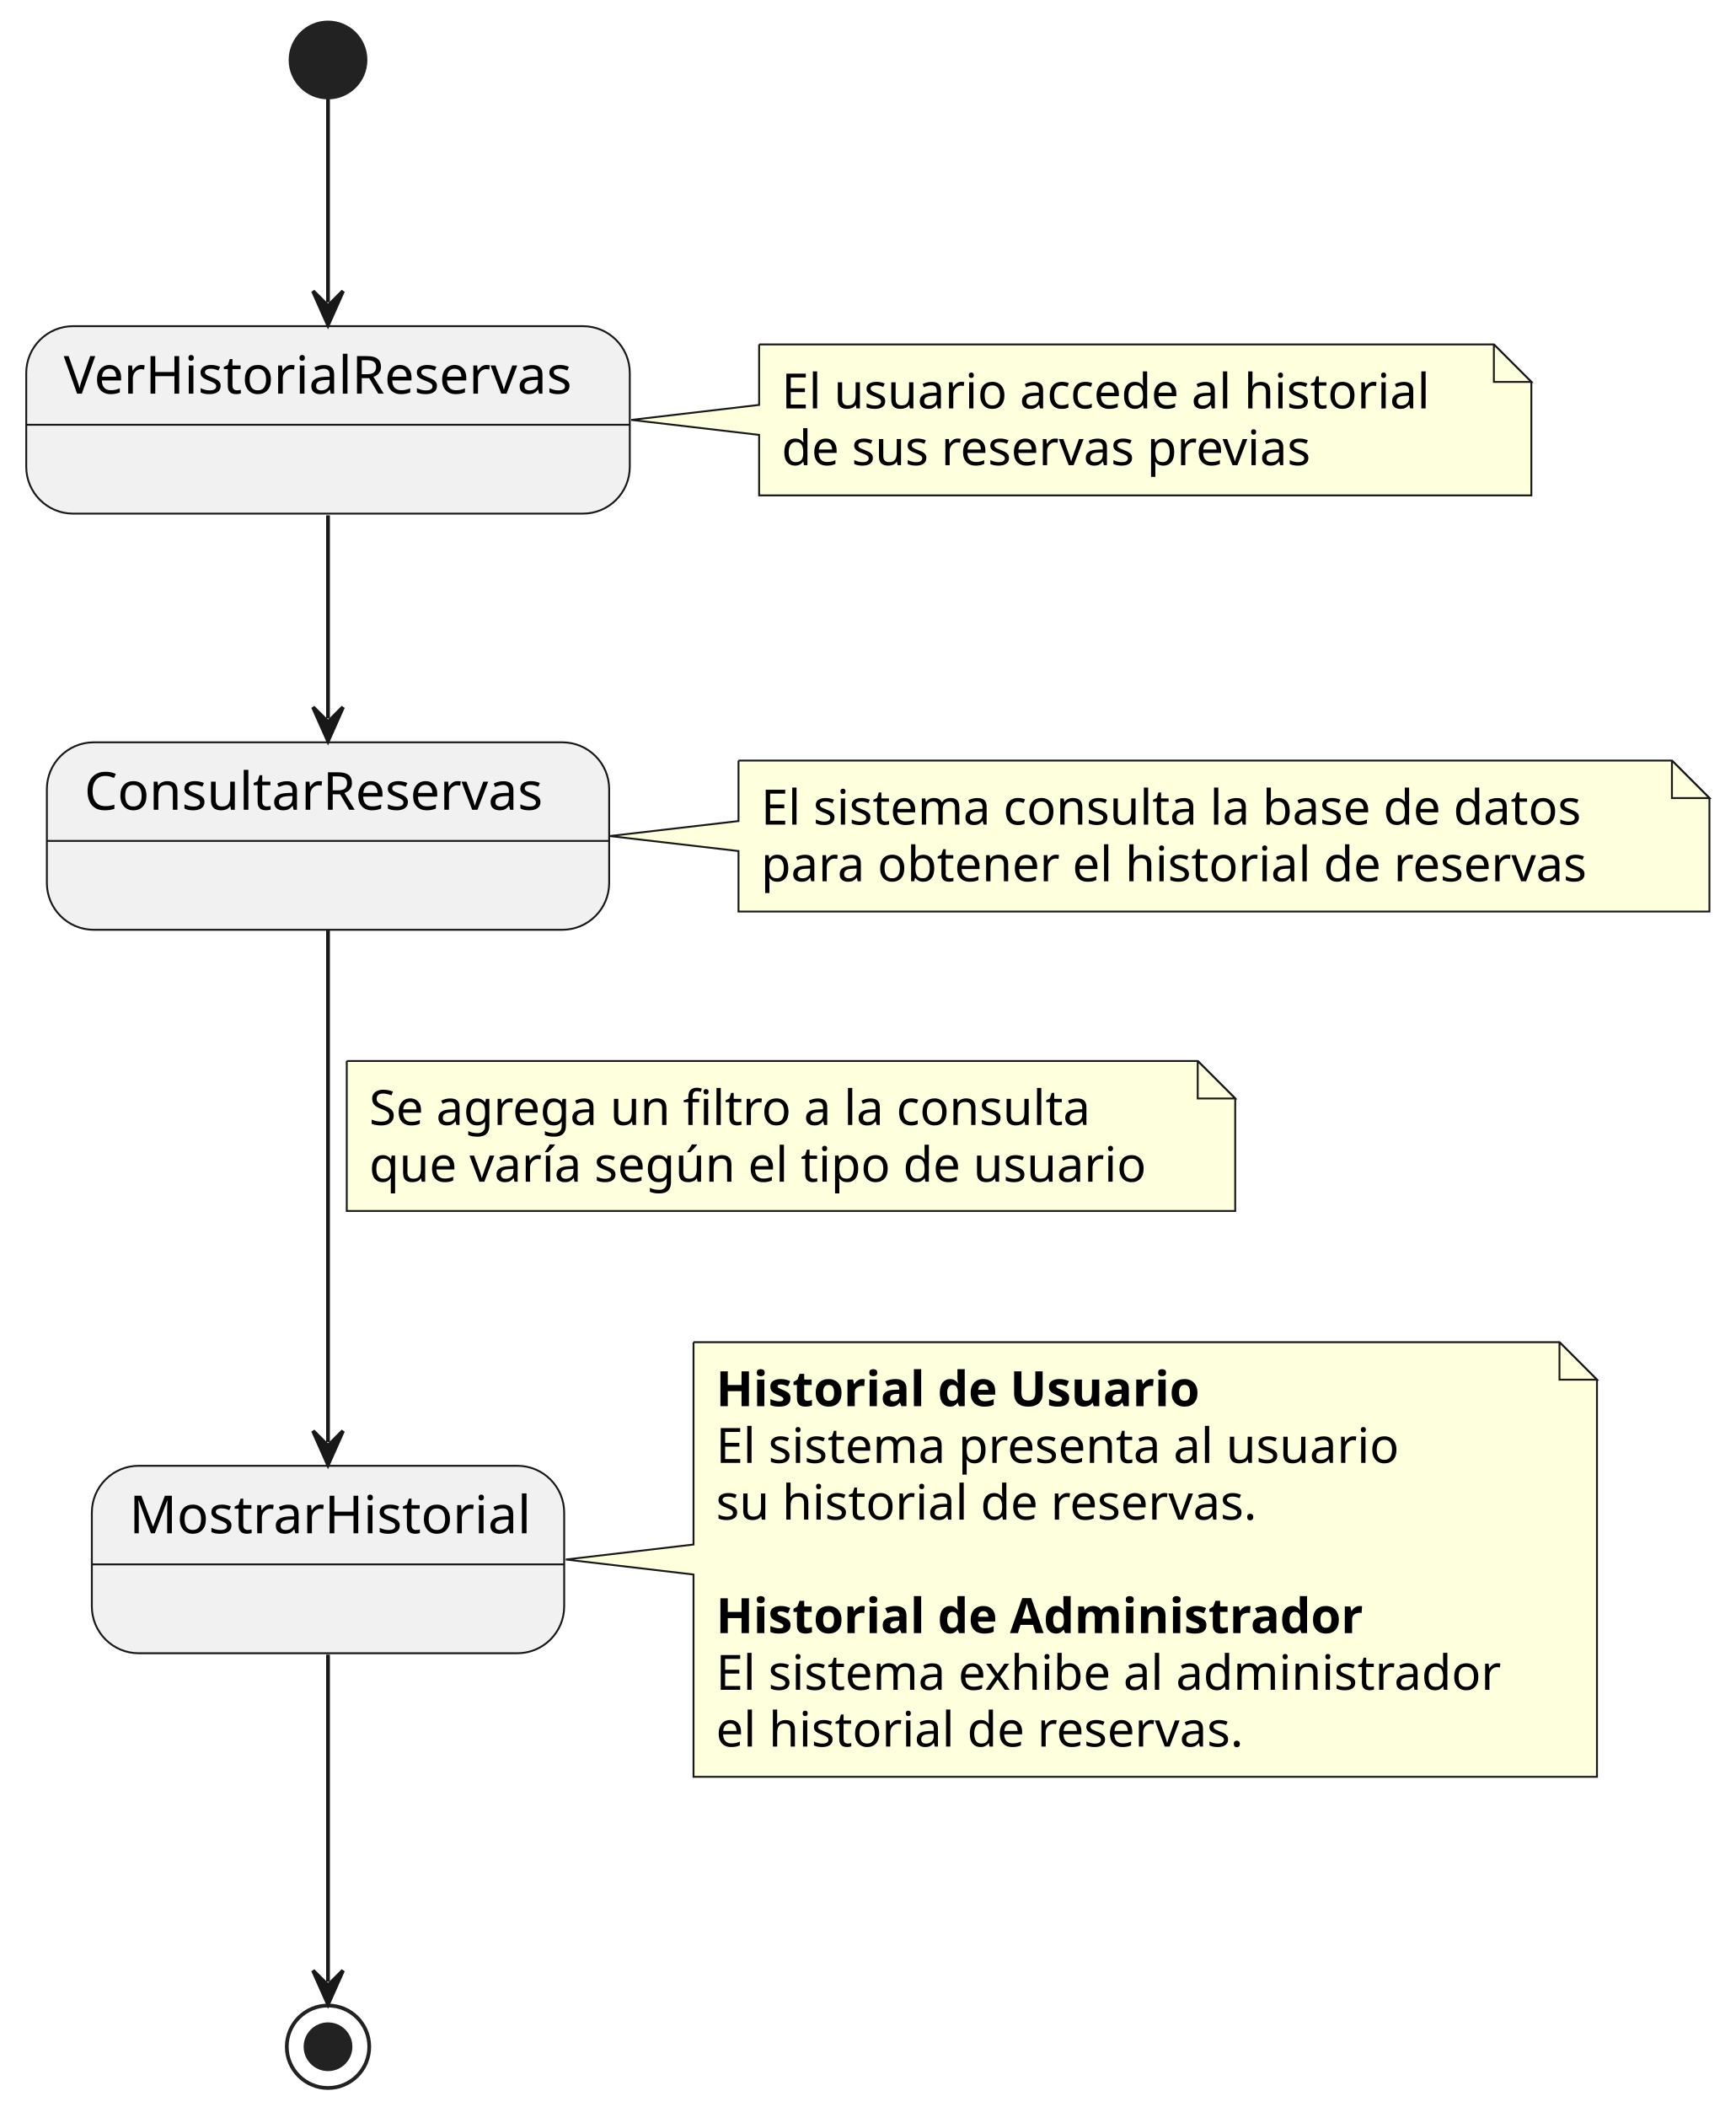
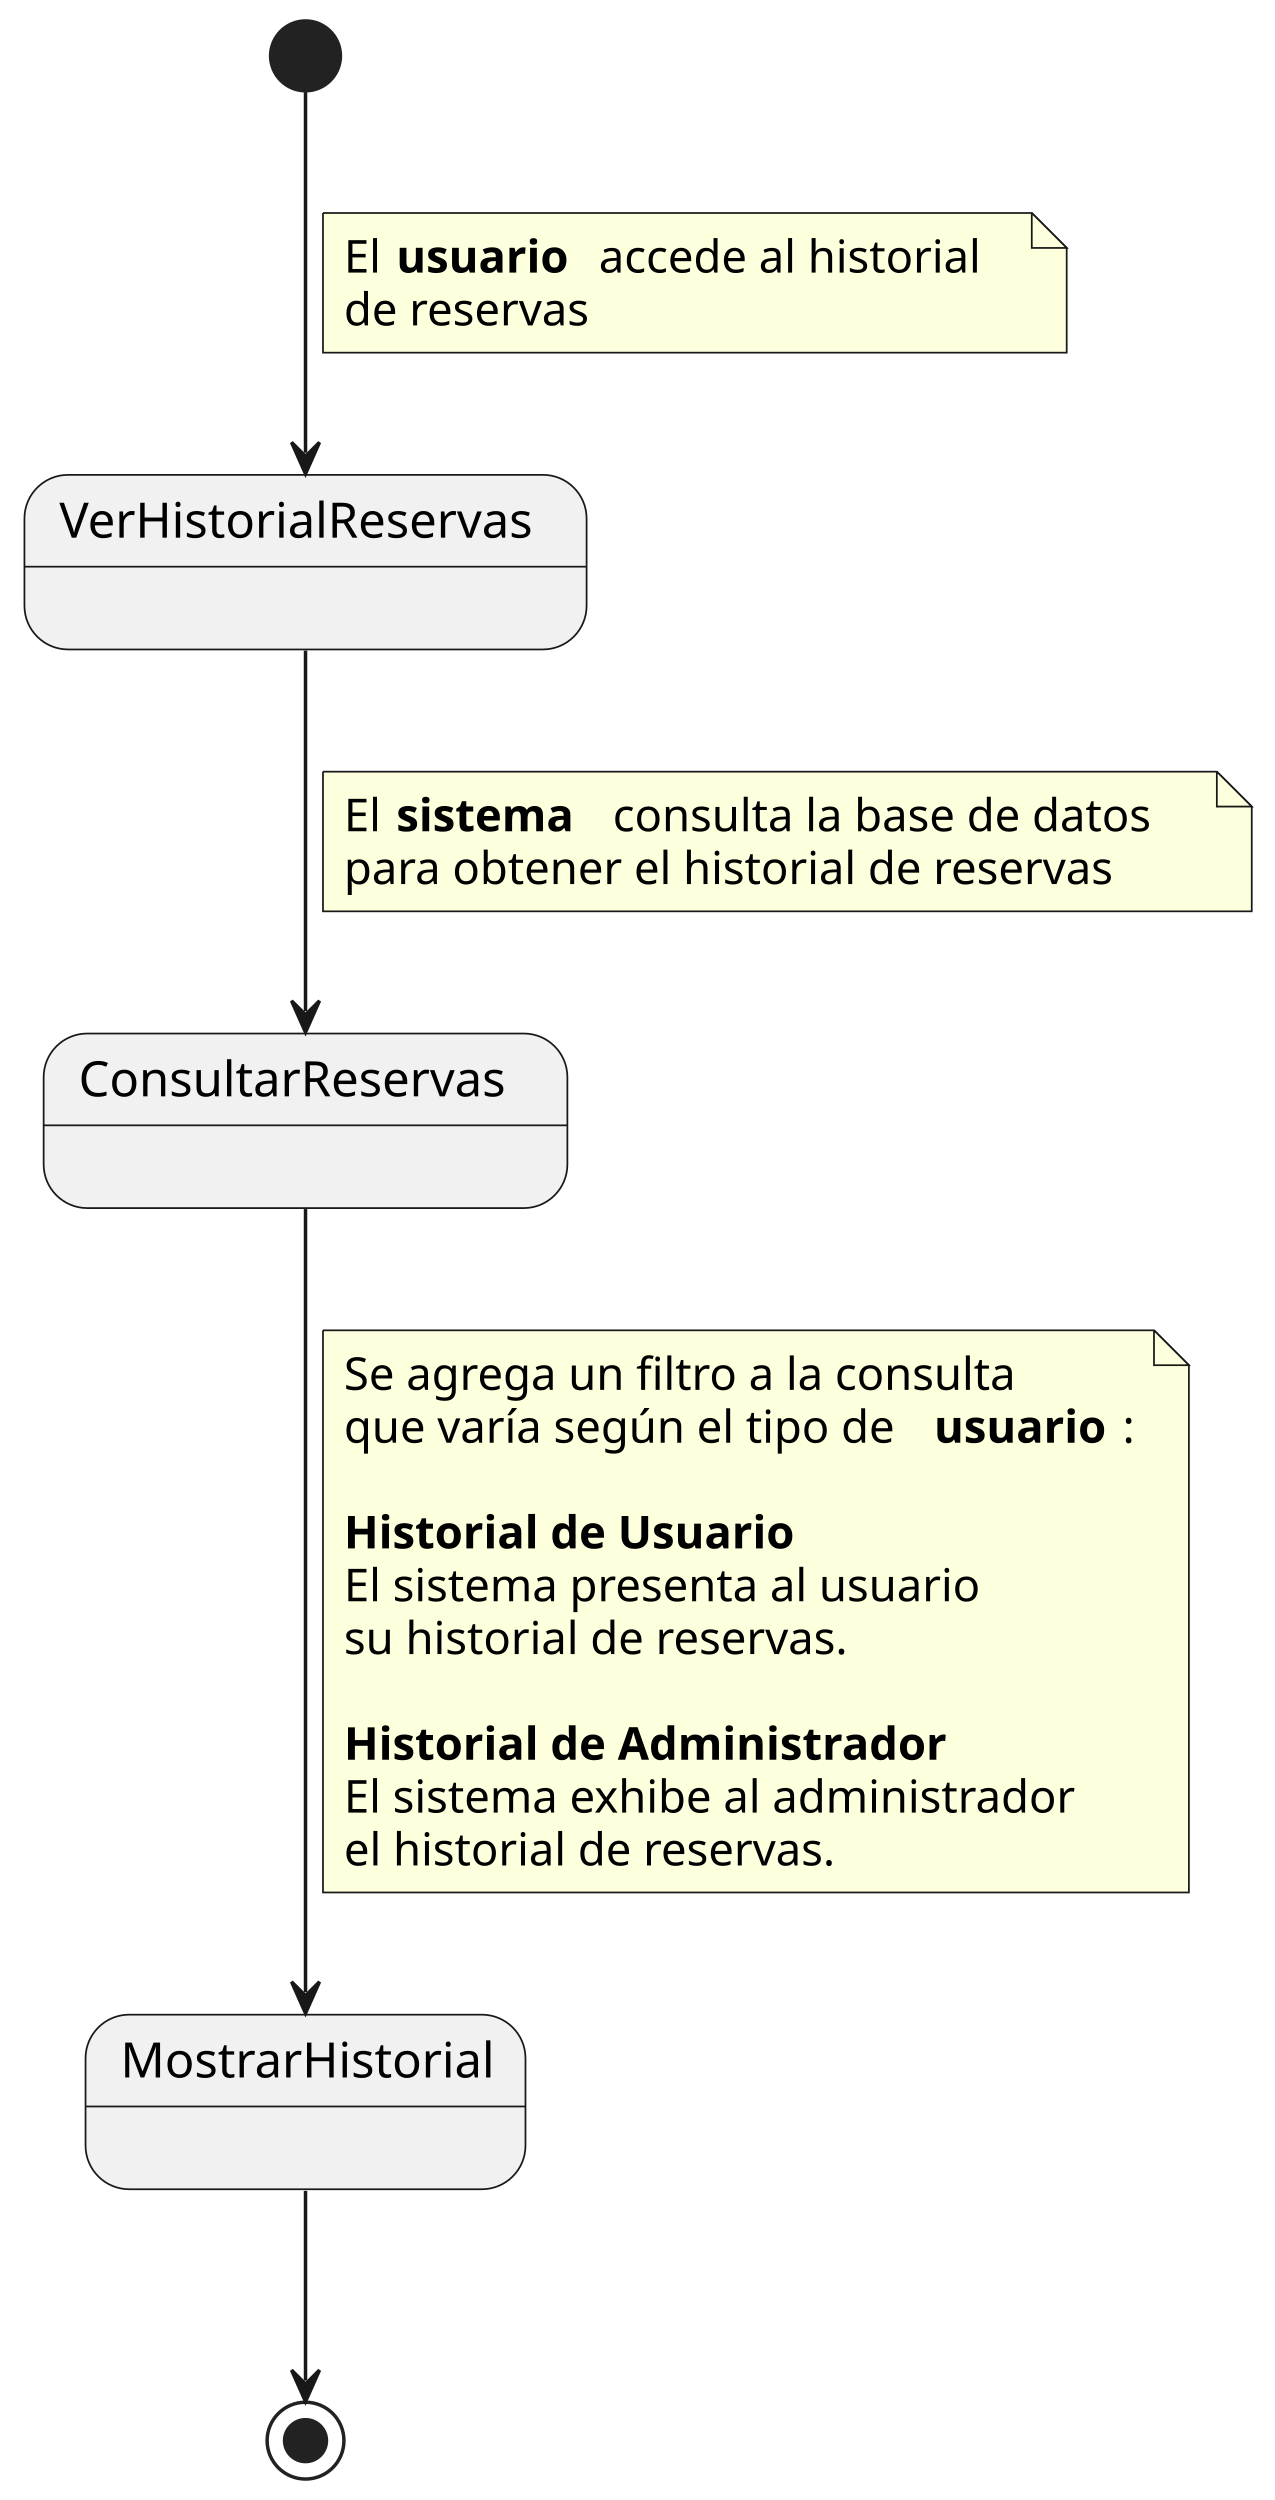
- <svg xmlns="http://www.w3.org/2000/svg" contentStyleType="text/css" height="562px" preserveAspectRatio="none" style="width:463px;height:562px;background:#FFFFFF;" version="1.1" viewBox="0 0 463 562" width="463px" zoomAndPan="magnify">
+ <svg xmlns="http://www.w3.org/2000/svg" contentStyleType="text/css" height="716px" preserveAspectRatio="none" style="width:365px;height:716px;background:#FFFFFF;" version="1.1" viewBox="0 0 365 716" width="365px" zoomAndPan="magnify">
  <defs />
  <g>
    <ellipse cx="87.5" cy="16" fill="#222222" rx="10" ry="10" style="stroke:#222222;stroke-width:1.0;" />
    <g id="VerHistorialReservas">
-       <rect fill="#F1F1F1" height="50" rx="12.5" ry="12.5" style="stroke:#181818;stroke-width:0.5;" width="161" x="7" y="87" />
-       <line style="stroke:#181818;stroke-width:0.5;" x1="7" x2="168" y1="113.297" y2="113.297" />
-       <text fill="#000000" font-family="sans-serif" font-size="14" lengthAdjust="spacing" textLength="141" x="17" y="104.995">VerHistorialReservas</text>
-     </g>
-     <g id="elem_GMN5">
-       <path d="M202.5,91.87 L202.5,108 L168.4,112 L202.5,116 L202.5,132.136 A0,0 0 0 0 202.5,132.136 L408.5,132.136 A0,0 0 0 0 408.5,132.136 L408.5,101.87 L398.5,91.87 L202.5,91.87 A0,0 0 0 0 202.5,91.87 " fill="#FEFFDD" style="stroke:#181818;stroke-width:0.5;" />
-       <path d="M398.5,91.87 L398.5,101.87 L408.5,101.87 L398.5,91.87 " fill="#FEFFDD" style="stroke:#181818;stroke-width:0.5;" />
-       <text fill="#000000" font-family="sans-serif" font-size="13" lengthAdjust="spacing" textLength="181" x="208.5" y="108.937">El usuario accede al historial</text>
-       <text fill="#000000" font-family="sans-serif" font-size="13" lengthAdjust="spacing" textLength="151" x="208.5" y="124.07">de sus reservas previas</text>
+       <rect fill="#F1F1F1" height="50" rx="12.5" ry="12.5" style="stroke:#181818;stroke-width:0.5;" width="161" x="7" y="136" />
+       <line style="stroke:#181818;stroke-width:0.5;" x1="7" x2="168" y1="162.297" y2="162.297" />
+       <text fill="#000000" font-family="sans-serif" font-size="14" lengthAdjust="spacing" textLength="141" x="17" y="153.995">VerHistorialReservas</text>
    </g>
    <g id="ConsultarReservas">
-       <rect fill="#F1F1F1" height="50" rx="12.5" ry="12.5" style="stroke:#181818;stroke-width:0.5;" width="150" x="12.5" y="198" />
-       <line style="stroke:#181818;stroke-width:0.5;" x1="12.5" x2="162.5" y1="224.297" y2="224.297" />
-       <text fill="#000000" font-family="sans-serif" font-size="14" lengthAdjust="spacing" textLength="130" x="22.5" y="215.995">ConsultarReservas</text>
-     </g>
-     <g id="elem_GMN10">
-       <path d="M197,202.87 L197,219 L162.65,223 L197,227 L197,243.136 A0,0 0 0 0 197,243.136 L456,243.136 A0,0 0 0 0 456,243.136 L456,212.87 L446,202.87 L197,202.87 A0,0 0 0 0 197,202.87 " fill="#FEFFDD" style="stroke:#181818;stroke-width:0.5;" />
-       <path d="M446,202.87 L446,212.87 L456,212.87 L446,202.87 " fill="#FEFFDD" style="stroke:#181818;stroke-width:0.5;" />
-       <text fill="#000000" font-family="sans-serif" font-size="13" lengthAdjust="spacing" textLength="234" x="203" y="219.937">El sistema consulta la base de datos</text>
-       <text fill="#000000" font-family="sans-serif" font-size="13" lengthAdjust="spacing" textLength="231" x="203" y="235.07">para obtener el historial de reservas</text>
+       <rect fill="#F1F1F1" height="50" rx="12.5" ry="12.5" style="stroke:#181818;stroke-width:0.5;" width="150" x="12.5" y="296" />
+       <line style="stroke:#181818;stroke-width:0.5;" x1="12.5" x2="162.5" y1="322.297" y2="322.297" />
+       <text fill="#000000" font-family="sans-serif" font-size="14" lengthAdjust="spacing" textLength="130" x="22.5" y="313.995">ConsultarReservas</text>
    </g>
    <g id="MostrarHistorial">
-       <rect fill="#F1F1F1" height="50" rx="12.5" ry="12.5" style="stroke:#181818;stroke-width:0.5;" width="126" x="24.5" y="390.97" />
-       <line style="stroke:#181818;stroke-width:0.5;" x1="24.5" x2="150.5" y1="417.267" y2="417.267" />
-       <text fill="#000000" font-family="sans-serif" font-size="14" lengthAdjust="spacing" textLength="106" x="34.5" y="408.965">MostrarHistorial</text>
+       <rect fill="#F1F1F1" height="50" rx="12.5" ry="12.5" style="stroke:#181818;stroke-width:0.5;" width="126" x="24.5" y="577" />
+       <line style="stroke:#181818;stroke-width:0.5;" x1="24.5" x2="150.5" y1="603.297" y2="603.297" />
+       <text fill="#000000" font-family="sans-serif" font-size="14" lengthAdjust="spacing" textLength="106" x="34.5" y="594.995">MostrarHistorial</text>
    </g>
-     <g id="elem_GMN15">
-       <path d="M185,358 L185,411.97 L150.94,415.97 L185,419.97 L185,473.93 A0,0 0 0 0 185,473.93 L426,473.93 A0,0 0 0 0 426,473.93 L426,368 L416,358 L185,358 A0,0 0 0 0 185,358 " fill="#FEFFDD" style="stroke:#181818;stroke-width:0.5;" />
-       <path d="M416,358 L416,368 L426,368 L416,358 " fill="#FEFFDD" style="stroke:#181818;stroke-width:0.5;" />
-       <text fill="#000000" font-family="sans-serif" font-size="13" font-weight="bold" lengthAdjust="spacing" textLength="145" x="191" y="375.067">Historial de Usuario</text>
-       <text fill="#000000" font-family="sans-serif" font-size="13" lengthAdjust="spacing" textLength="193" x="191" y="390.2">El sistema presenta al usuario</text>
-       <text fill="#000000" font-family="sans-serif" font-size="13" lengthAdjust="spacing" textLength="152" x="191" y="405.332">su historial de reservas.</text>
-       <text fill="#000000" font-family="sans-serif" font-size="13" lengthAdjust="spacing" textLength="4" x="191" y="420.465"> </text>
-       <text fill="#000000" font-family="sans-serif" font-size="13" font-weight="bold" lengthAdjust="spacing" textLength="195" x="191" y="435.598">Historial de Administrador</text>
-       <text fill="#000000" font-family="sans-serif" font-size="13" lengthAdjust="spacing" textLength="220" x="191" y="450.731">El sistema exhibe al administrador</text>
-       <text fill="#000000" font-family="sans-serif" font-size="13" lengthAdjust="spacing" textLength="148" x="191" y="465.864">el historial de reservas.</text>
-     </g>
-     <ellipse cx="87.5" cy="545.93" fill="none" rx="11" ry="11" style="stroke:#222222;stroke-width:1.0;" />
-     <ellipse cx="87.5" cy="545.93" fill="#222222" rx="6" ry="6" style="stroke:#222222;stroke-width:1.0;" />
+     <ellipse cx="87.5" cy="699" fill="none" rx="11" ry="11" style="stroke:#222222;stroke-width:1.0;" />
+     <ellipse cx="87.5" cy="699" fill="#222222" rx="6" ry="6" style="stroke:#222222;stroke-width:1.0;" />
    <g id="link_*start*_VerHistorialReservas">
-       <path d="M87.5,26.36 C87.5,40.29 87.5,60.95 87.5,80.65 " fill="none" id="*start*-to-VerHistorialReservas" style="stroke:#181818;stroke-width:1.0;" />
-       <polygon fill="#181818" points="87.5,86.65,91.5,77.65,87.5,81.65,83.5,77.65,87.5,86.65" style="stroke:#181818;stroke-width:1.0;" />
+       <path d="M87.5,26.38 C87.5,48.32 87.5,97.52 87.5,129.69 " fill="none" id="*start*-to-VerHistorialReservas" style="stroke:#181818;stroke-width:1.0;" />
+       <polygon fill="#181818" points="87.5,135.69,91.5,126.69,87.5,130.69,83.5,126.69,87.5,135.69" style="stroke:#181818;stroke-width:1.0;" />
+       <path d="M92.5,61 L92.5,101 L305.5,101 L305.5,71 L295.5,61 L92.5,61 " fill="#FEFFDD" style="stroke:#181818;stroke-width:0.5;" />
+       <path d="M295.5,61 L295.5,71 L305.5,71 L295.5,61 " fill="#FEFFDD" style="stroke:#181818;stroke-width:0.5;" />
+       <text fill="#000000" font-family="sans-serif" font-size="13" lengthAdjust="spacing" textLength="11" x="98.5" y="78.067">El</text>
+       <text fill="#000000" font-family="sans-serif" font-size="13" font-weight="bold" lengthAdjust="spacing" textLength="54" x="113.5" y="78.067">usuario</text>
+       <text fill="#000000" font-family="sans-serif" font-size="13" lengthAdjust="spacing" textLength="115" x="171.5" y="78.067">accede al historial</text>
+       <text fill="#000000" font-family="sans-serif" font-size="13" lengthAdjust="spacing" textLength="75" x="98.5" y="93.2">de reservas</text>
    </g>
    <g id="link_VerHistorialReservas_ConsultarReservas">
-       <path d="M87.5,137.46 C87.5,155.41 87.5,173.69 87.5,191.62 " fill="none" id="VerHistorialReservas-to-ConsultarReservas" style="stroke:#181818;stroke-width:1.0;" />
-       <polygon fill="#181818" points="87.5,197.62,91.5,188.62,87.5,192.62,83.5,188.62,87.5,197.62" style="stroke:#181818;stroke-width:1.0;" />
+       <path d="M87.5,186.34 C87.5,216.03 87.5,259.93 87.5,289.63 " fill="none" id="VerHistorialReservas-to-ConsultarReservas" style="stroke:#181818;stroke-width:1.0;" />
+       <polygon fill="#181818" points="87.5,295.63,91.5,286.63,87.5,290.63,83.5,286.63,87.5,295.63" style="stroke:#181818;stroke-width:1.0;" />
+       <path d="M92.5,221 L92.5,261 L358.5,261 L358.5,231 L348.5,221 L92.5,221 " fill="#FEFFDD" style="stroke:#181818;stroke-width:0.5;" />
+       <path d="M348.5,221 L348.5,231 L358.5,231 L348.5,221 " fill="#FEFFDD" style="stroke:#181818;stroke-width:0.5;" />
+       <text fill="#000000" font-family="sans-serif" font-size="13" lengthAdjust="spacing" textLength="11" x="98.5" y="238.067">El</text>
+       <text fill="#000000" font-family="sans-serif" font-size="13" font-weight="bold" lengthAdjust="spacing" textLength="58" x="113.5" y="238.067">sistema</text>
+       <text fill="#000000" font-family="sans-serif" font-size="13" lengthAdjust="spacing" textLength="164" x="175.5" y="238.067">consulta la base de datos</text>
+       <text fill="#000000" font-family="sans-serif" font-size="13" lengthAdjust="spacing" textLength="231" x="98.5" y="253.2">para obtener el historial de reservas</text>
    </g>
    <g id="link_ConsultarReservas_MostrarHistorial">
-       <path d="M87.5,248.19 C87.5,284.82 87.5,347.98 87.5,384.67 " fill="none" id="ConsultarReservas-to-MostrarHistorial" style="stroke:#181818;stroke-width:1.0;" />
-       <polygon fill="#181818" points="87.5,390.67,91.5,381.67,87.5,385.67,83.5,381.67,87.5,390.67" style="stroke:#181818;stroke-width:1.0;" />
-       <path d="M92.5,283 L92.5,323 L329.5,323 L329.5,293 L319.5,283 L92.5,283 " fill="#FEFFDD" style="stroke:#181818;stroke-width:0.5;" />
-       <path d="M319.5,283 L319.5,293 L329.5,293 L319.5,283 " fill="#FEFFDD" style="stroke:#181818;stroke-width:0.5;" />
-       <text fill="#000000" font-family="sans-serif" font-size="13" lengthAdjust="spacing" textLength="203" x="98.5" y="300.067">Se agrega un filtro a la consulta</text>
-       <text fill="#000000" font-family="sans-serif" font-size="13" lengthAdjust="spacing" textLength="216" x="98.5" y="315.2">que varía según el tipo de usuario</text>
+       <path d="M87.5,346.27 C87.5,399.04 87.5,517.69 87.5,570.59 " fill="none" id="ConsultarReservas-to-MostrarHistorial" style="stroke:#181818;stroke-width:1.0;" />
+       <polygon fill="#181818" points="87.5,576.59,91.5,567.59,87.5,571.59,83.5,567.59,87.5,576.59" style="stroke:#181818;stroke-width:1.0;" />
+       <path d="M92.5,381 L92.5,542 L340.5,542 L340.5,391 L330.5,381 L92.5,381 " fill="#FEFFDD" style="stroke:#181818;stroke-width:0.5;" />
+       <path d="M330.5,381 L330.5,391 L340.5,391 L330.5,381 " fill="#FEFFDD" style="stroke:#181818;stroke-width:0.5;" />
+       <text fill="#000000" font-family="sans-serif" font-size="13" lengthAdjust="spacing" textLength="203" x="98.5" y="398.067">Se agrega un filtro a la consulta</text>
+       <text fill="#000000" font-family="sans-serif" font-size="13" lengthAdjust="spacing" textLength="165" x="98.5" y="413.2">que varía según el tipo de</text>
+       <text fill="#000000" font-family="sans-serif" font-size="13" font-weight="bold" lengthAdjust="spacing" textLength="54" x="267.5" y="413.2">usuario</text>
+       <text fill="#000000" font-family="sans-serif" font-size="13" lengthAdjust="spacing" textLength="4" x="321.5" y="413.2">:</text>
+       <text fill="#000000" font-family="sans-serif" font-size="13" lengthAdjust="spacing" textLength="4" x="98.5" y="428.332"> </text>
+       <text fill="#000000" font-family="sans-serif" font-size="13" font-weight="bold" lengthAdjust="spacing" textLength="145" x="98.5" y="443.465">Historial de Usuario</text>
+       <text fill="#000000" font-family="sans-serif" font-size="13" lengthAdjust="spacing" textLength="193" x="98.5" y="458.598">El sistema presenta al usuario</text>
+       <text fill="#000000" font-family="sans-serif" font-size="13" lengthAdjust="spacing" textLength="152" x="98.5" y="473.731">su historial de reservas.</text>
+       <text fill="#000000" font-family="sans-serif" font-size="13" lengthAdjust="spacing" textLength="4" x="98.5" y="488.864"> </text>
+       <text fill="#000000" font-family="sans-serif" font-size="13" font-weight="bold" lengthAdjust="spacing" textLength="195" x="98.5" y="503.997">Historial de Administrador</text>
+       <text fill="#000000" font-family="sans-serif" font-size="13" lengthAdjust="spacing" textLength="220" x="98.5" y="519.129">El sistema exhibe al administrador</text>
+       <text fill="#000000" font-family="sans-serif" font-size="13" lengthAdjust="spacing" textLength="148" x="98.5" y="534.262">el historial de reservas.</text>
    </g>
    <g id="link_MostrarHistorial_*end*">
-       <path d="M87.5,441.34 C87.5,469.47 87.5,508.46 87.5,528.6 " fill="none" id="MostrarHistorial-to-*end*" style="stroke:#181818;stroke-width:1.0;" />
-       <polygon fill="#181818" points="87.5,534.6,91.5,525.6,87.5,529.6,83.5,525.6,87.5,534.6" style="stroke:#181818;stroke-width:1.0;" />
+       <path d="M87.5,627.46 C87.5,647.04 87.5,667.49 87.5,681.8 " fill="none" id="MostrarHistorial-to-*end*" style="stroke:#181818;stroke-width:1.0;" />
+       <polygon fill="#181818" points="87.5,687.8,91.5,678.8,87.5,682.8,83.5,678.8,87.5,687.8" style="stroke:#181818;stroke-width:1.0;" />
    </g>
  </g>
</svg>
